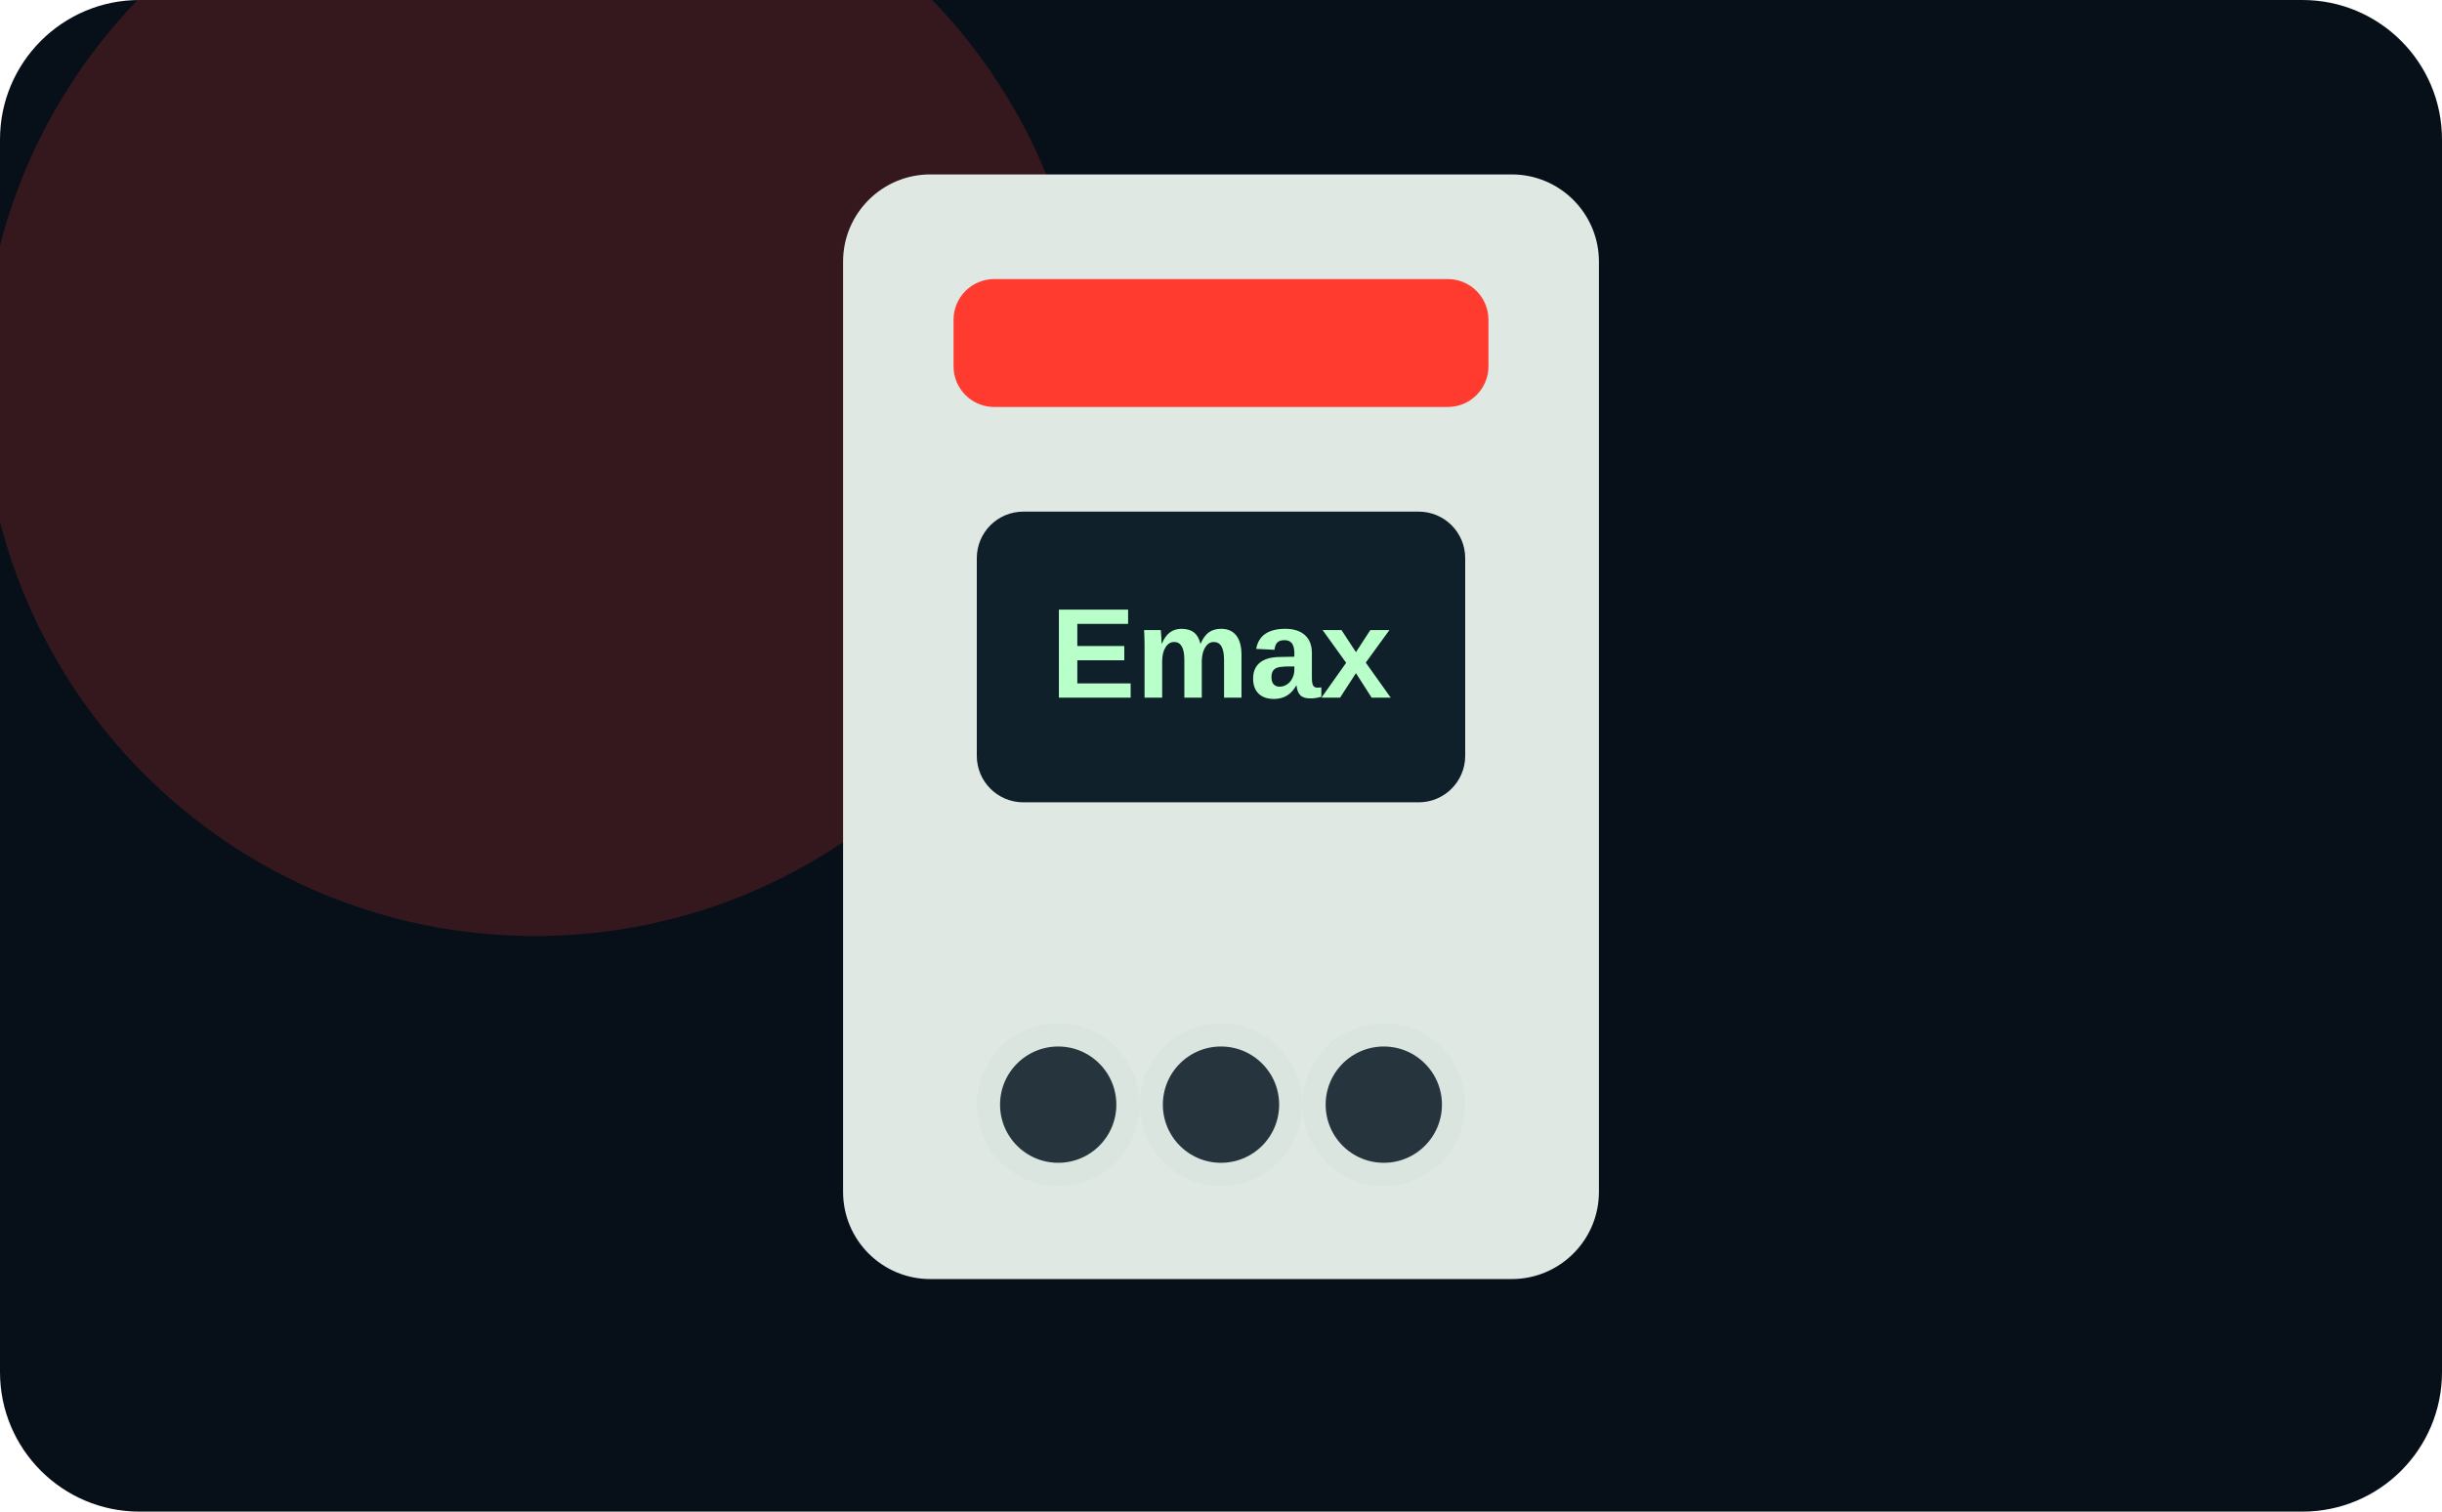
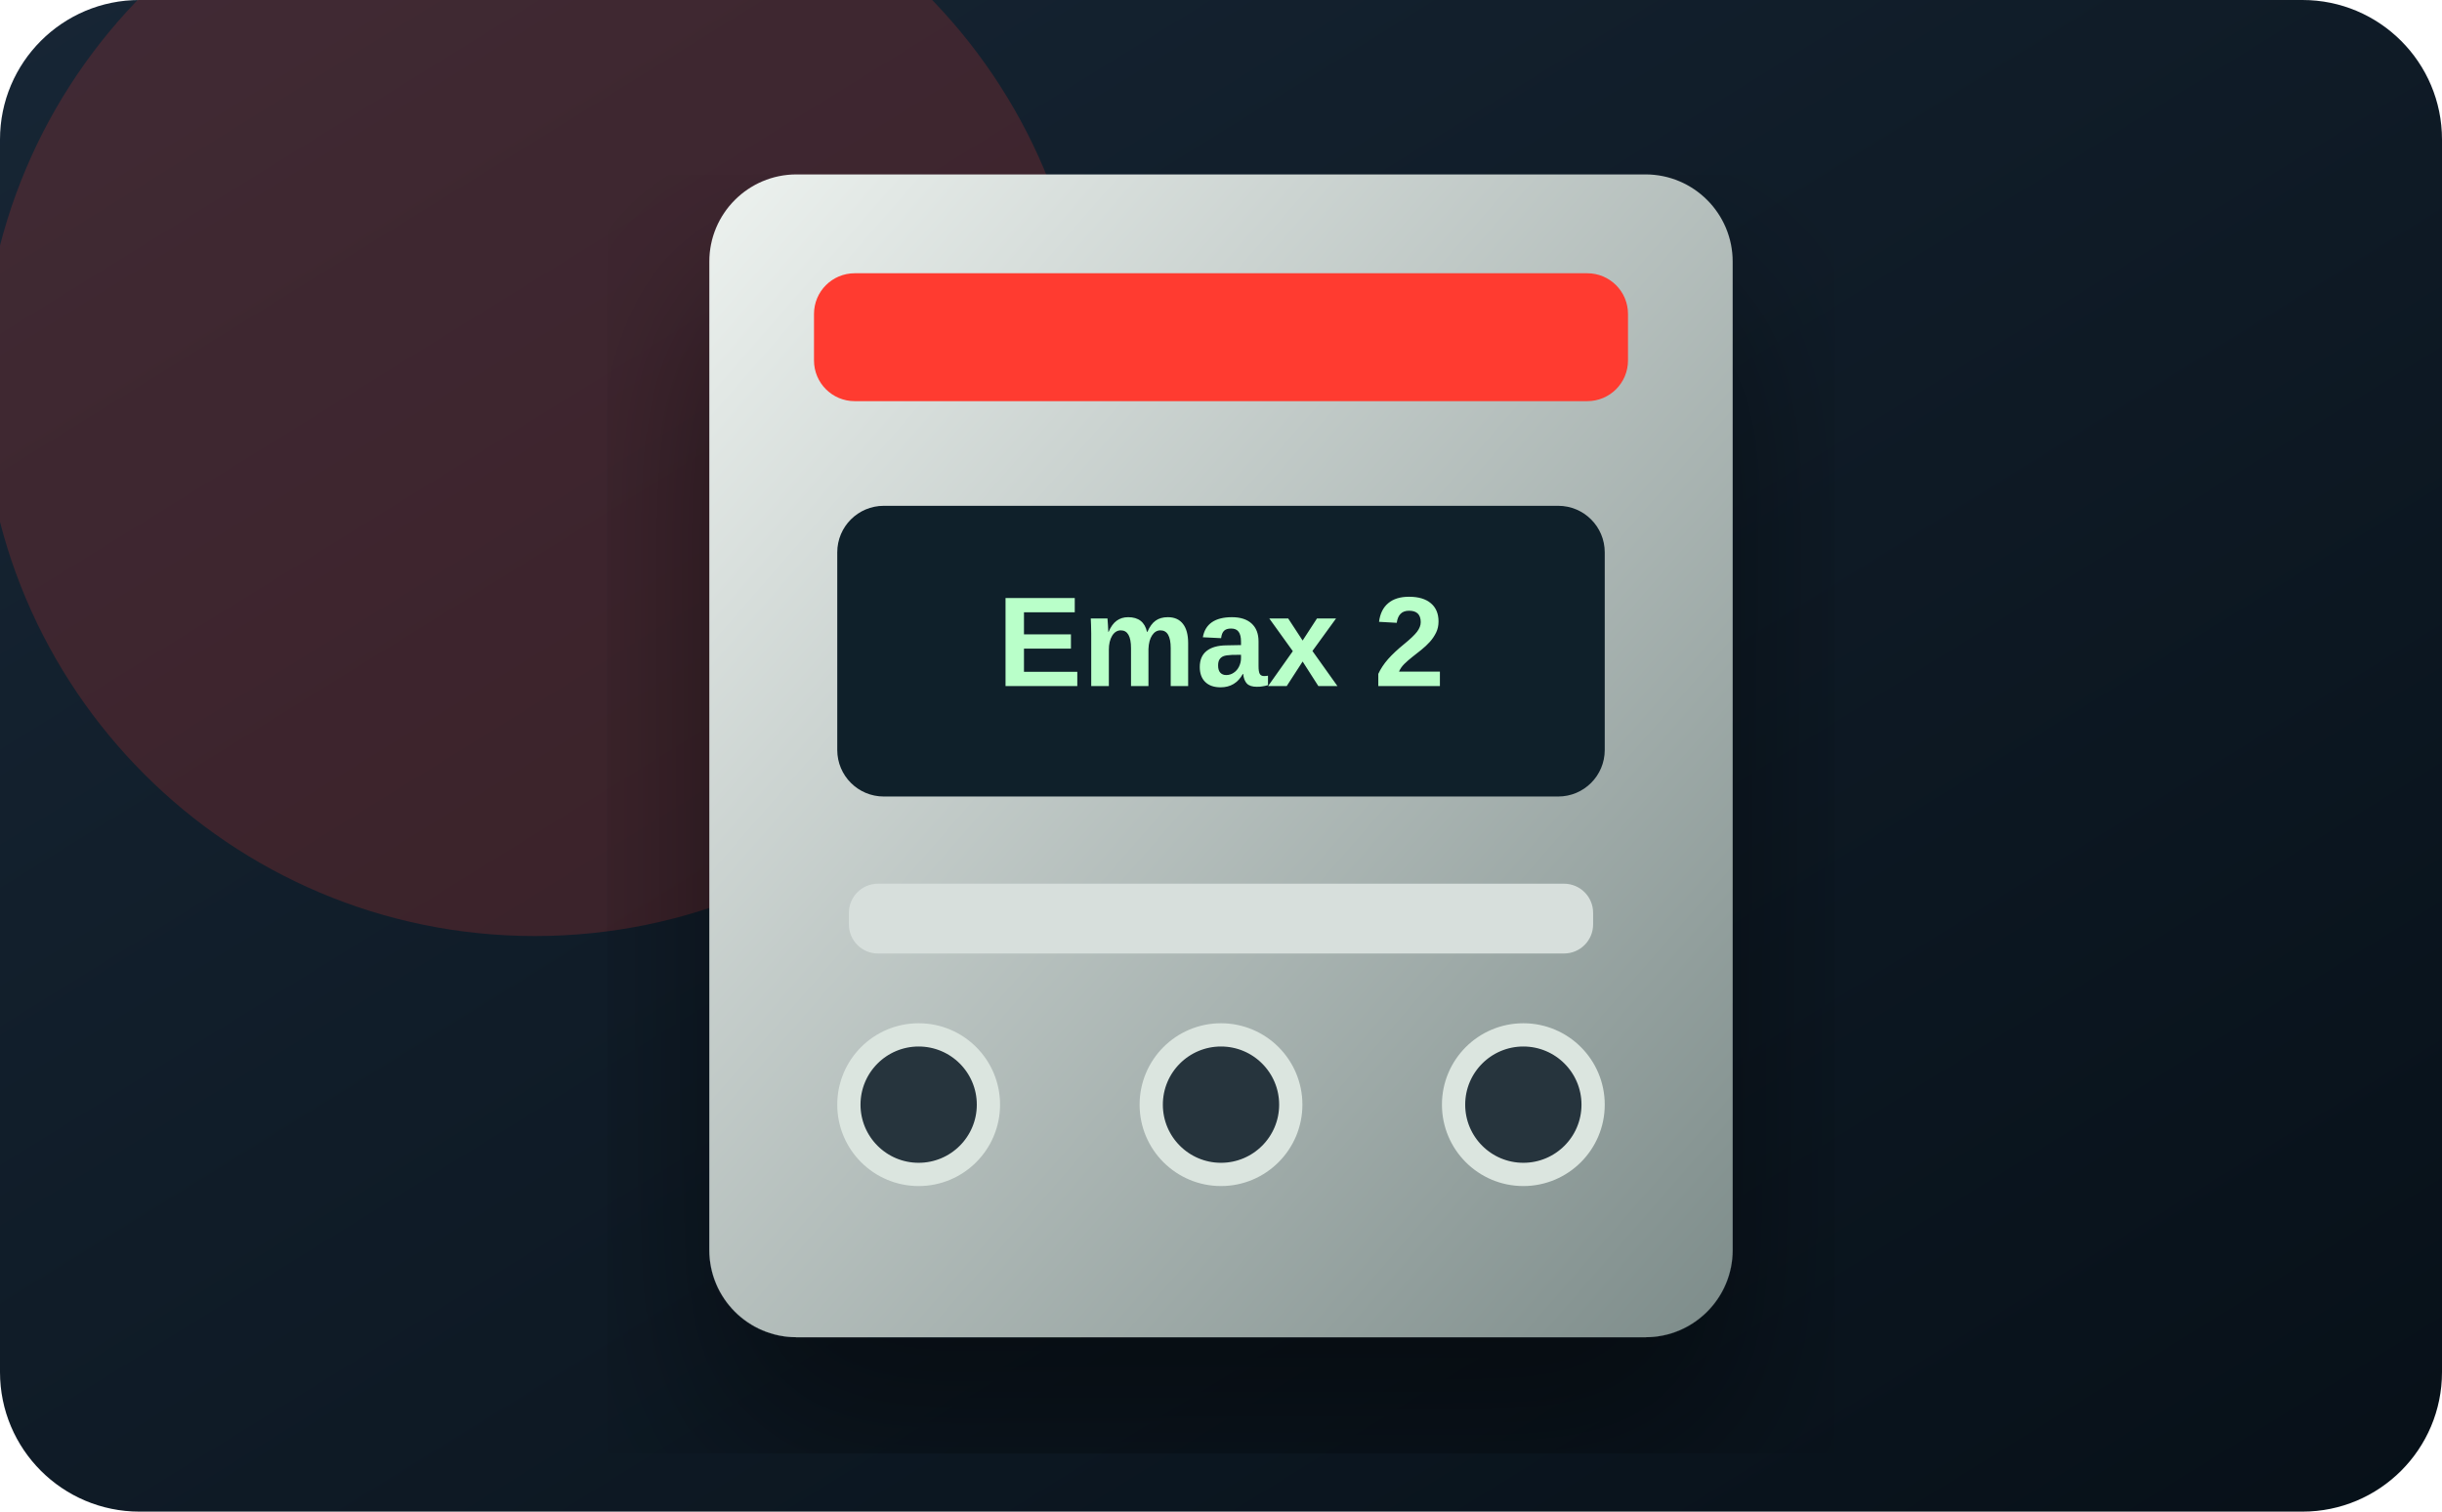
<svg xmlns="http://www.w3.org/2000/svg" width="420" height="260" viewBox="0 0 420 260">
-   <rect width="420" height="260" rx="24" fill="#071018" />
+   <defs>
+     <linearGradient id="bg" x1="0" x2="1" y1="0" y2="1">
+       <stop offset="0" stop-color="#172635" />
+       <stop offset="1" stop-color="#071018" />
+     </linearGradient>
+     <linearGradient id="body" x1="0" x2="1" y1="0" y2="1">
+       <stop offset="0" stop-color="#edf2ef" />
+       <stop offset="1" stop-color="#7d8c8a" />
+     </linearGradient>
+     <filter id="shadow">
+       <feDropShadow dx="0" dy="20" stdDeviation="16" flood-color="#000" flood-opacity=".45" />
+     </filter>
+   </defs>
+   <rect width="420" height="260" rx="24" fill="url(#bg)" />
  <circle cx="92" cy="66" r="95" fill="#ff3b30" opacity=".18" />
-   <rect x="145" y="30" width="130" height="190" rx="15" fill="#dfe8e3" />
-   <rect x="164" y="48" width="92" height="22" rx="7" fill="#ff3b30" />
-   <rect x="168" y="88" width="84" height="50" rx="8" fill="#0f202a" />
-   <text x="210" y="120" fill="#b9ffc9" font-family="Arial" font-size="22" font-weight="700" text-anchor="middle">Emax</text>
-   <circle cx="182" cy="190" r="12" fill="#26343d" stroke="#dbe5df" stroke-width="4" />
-   <circle cx="210" cy="190" r="12" fill="#26343d" stroke="#dbe5df" stroke-width="4" />
-   <circle cx="238" cy="190" r="12" fill="#26343d" stroke="#dbe5df" stroke-width="4" />
+   <rect x="122" y="30" width="176" height="200" rx="15" fill="url(#body)" filter="url(#shadow)" />
+   <rect x="140" y="47" width="140" height="22" rx="7" fill="#ff3b30" />
+   <rect x="144" y="87" width="132" height="50" rx="8" fill="#0f202a" />
+   <text x="210.0" y="118" fill="#b9ffc9" font-family="Arial" font-size="22" font-weight="700" text-anchor="middle">Emax 2</text>
+   <rect x="146" y="152" width="128" height="12" rx="5" fill="#d7dfdc" />
+   <circle cx="158" cy="190" r="12" fill="#26343d" stroke="#dbe5df" stroke-width="4" />
+   <circle cx="210.0" cy="190" r="12" fill="#26343d" stroke="#dbe5df" stroke-width="4" />
+   <circle cx="262" cy="190" r="12" fill="#26343d" stroke="#dbe5df" stroke-width="4" />
</svg>
